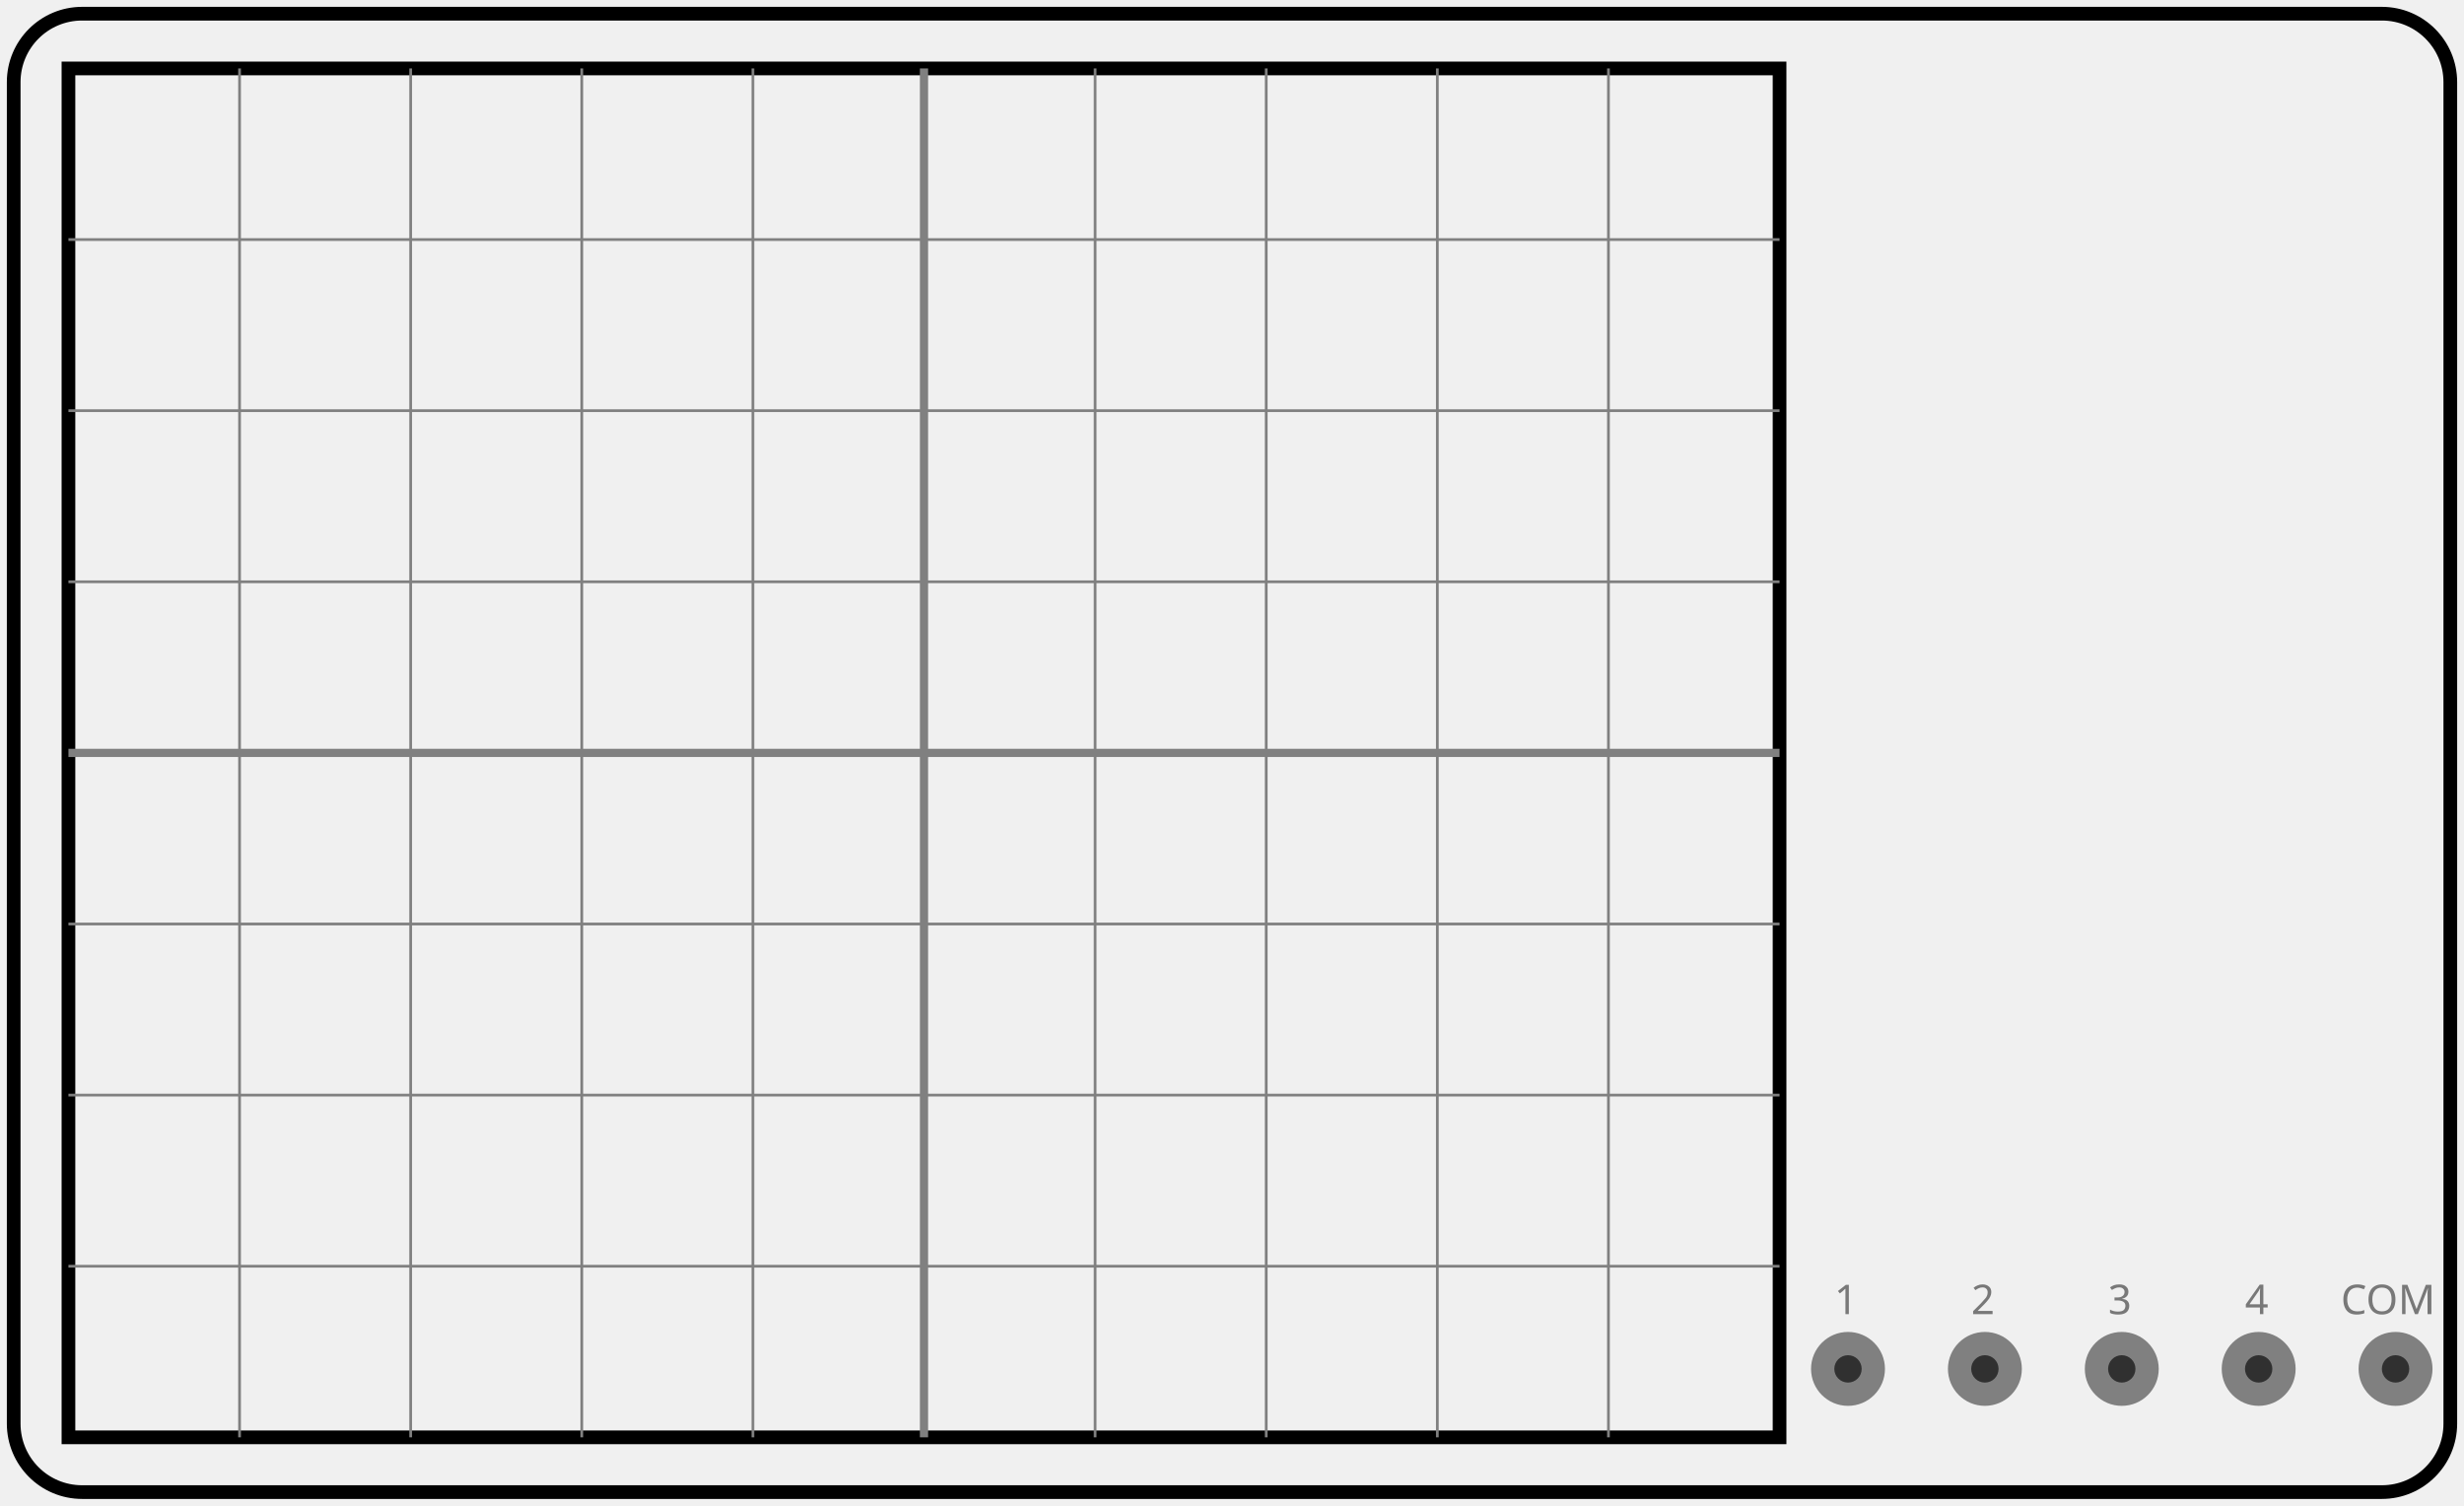
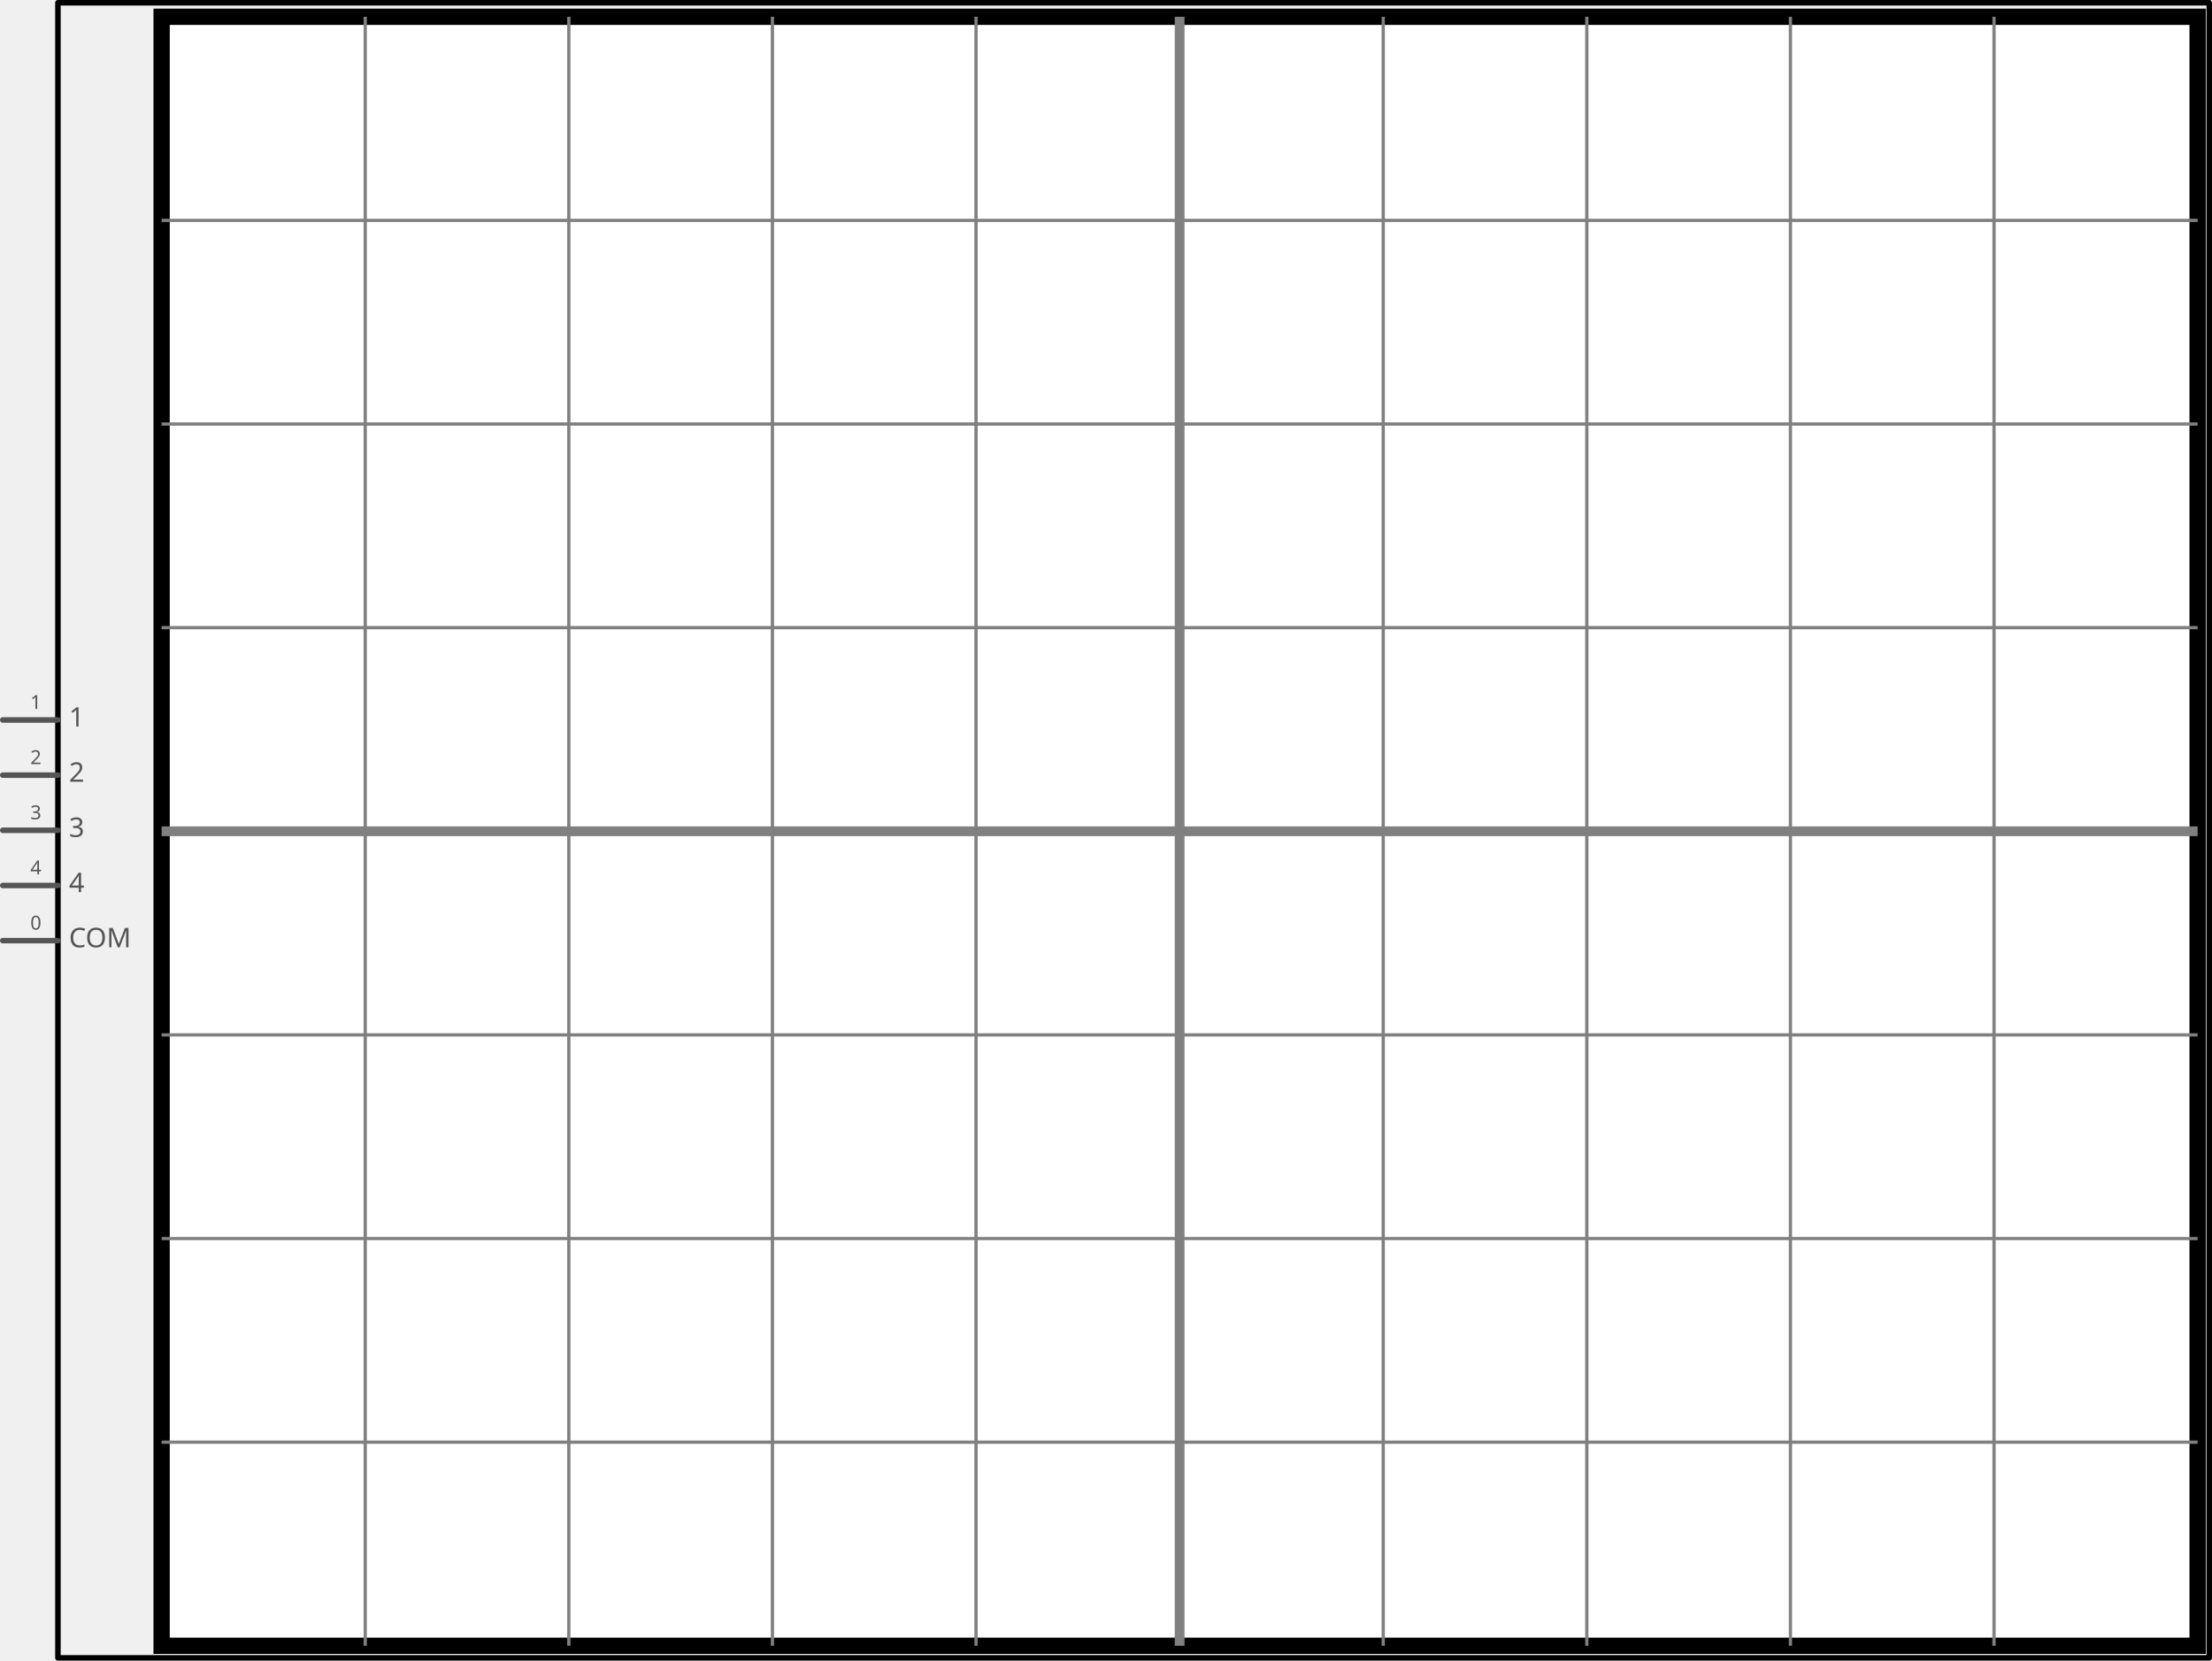
- <svg xmlns="http://www.w3.org/2000/svg" width="180mm" height="110mm" viewBox="0 0 180 110" fill="none">
+ <svg xmlns="http://www.w3.org/2000/svg" width="4.01in" height="3.01in" viewBox="0 0 4010.0 3010.0" fill="none" version="1.1" id="svg34">
+   <defs id="defs1" />
  <g id="schematic">
-     <rect x="1" y="1" width="178" height="108" rx="5" style="stroke:black;stroke-width:1" />
-     <rect x="5" y="5" width="125" height="100" style="stroke:black;stroke-width:1" />
-     <line x1="5" y1="17.5" x2="130" y2="17.5" stroke="grey" stroke-width="0.2" />
-     <line x1="5" y1="30" x2="130" y2="30" stroke="grey" stroke-width="0.2" />
-     <line x1="5" y1="42.5" x2="130" y2="42.5" stroke="grey" stroke-width="0.2" />
-     <line x1="5" y1="55" x2="130" y2="55" stroke="grey" stroke-width="0.6" />
-     <line x1="5" y1="67.5" x2="130" y2="67.5" stroke="grey" stroke-width="0.2" />
-     <line x1="5" y1="80" x2="130" y2="80" stroke="grey" stroke-width="0.2" />
-     <line x1="5" y1="92.5" x2="130" y2="92.5" stroke="grey" stroke-width="0.2" />
-     <line y1="5" x1="17.5" y2="105" x2="17.5" stroke="grey" stroke-width="0.2" />
-     <line y1="5" x1="30" y2="105" x2="30" stroke="grey" stroke-width="0.2" />
-     <line y1="5" x1="42.5" y2="105" x2="42.5" stroke="grey" stroke-width="0.2" />
-     <line y1="5" x1="55" y2="105" x2="55" stroke="grey" stroke-width="0.2" />
-     <line y1="5" x1="67.5" y2="105" x2="67.5" stroke="grey" stroke-width="0.6" />
-     <line y1="5" x1="80" y2="105" x2="80" stroke="grey" stroke-width="0.2" />
-     <line y1="5" x1="92.5" y2="105" x2="92.5" stroke="grey" stroke-width="0.2" />
-     <line y1="5" x1="105" y2="105" x2="105" stroke="grey" stroke-width="0.2" />
-     <line y1="5" x1="117.5" y2="105" x2="117.5" stroke="grey" stroke-width="0.2" />
-     <text x="134" y="96" fill="#787878" font-family="'Droid Sans'" font-size="3">1</text>
-     <circle cx="135" cy="100" r="2.7" fill="#808080" />
-     <text x="144" y="96" fill="#787878" font-family="'Droid Sans'" font-size="3">2</text>
-     <circle cx="145" cy="100" r="2.7" fill="#808080" />
-     <text x="154" y="96" fill="#787878" font-family="'Droid Sans'" font-size="3">3</text>
-     <circle cx="155" cy="100" r="2.7" fill="#808080" />
-     <text x="164" y="96" fill="#787878" font-family="'Droid Sans'" font-size="3">4</text>
-     <circle cx="165" cy="100" r="2.7" fill="#808080" />
-     <text x="171" y="96" fill="#787878" font-family="'Droid Sans'" font-size="3">COM</text>
-     <circle cx="175" cy="100" r="2.7" fill="#808080" />
-     <circle id="connector1pin" cx="135" cy="100" r="1" fill="#303030" />
-     <circle id="connector2pin" cx="145" cy="100" r="1" fill="#303030" />
-     <circle id="connector3pin" cx="155" cy="100" r="1" fill="#303030" />
-     <circle id="connector4pin" cx="165" cy="100" r="1" fill="#303030" />
-     <circle id="connector0pin" cx="175" cy="100" r="1" fill="#303030" />
+     <rect fill="none" height="3000.0" width="3900.0" stroke-width="10" stroke="#000000" stroke-linejoin="round" stroke-linecap="round" id="symbol" x="105" y="5" />
+     <text x="3781.976" y="111.3" font-family="'Droid Sans'" font-size="60" fill="#000000" id="label" text-anchor="middle">Oscilloscope</text>
+     <text x="75" y="1285" text-anchor="end" font-family="Droid Sans" font-size="35" fill="#555555" id="pin0num">1</text>
+     <text x="125" y="1317" text-anchor="start" font-family="Droid Sans" font-size="49" fill="#555555" id="pin0label">1</text>
+     <text x="75" y="1385" text-anchor="end" font-family="Droid Sans" font-size="35" fill="#555555" id="pin1num">2</text>
+     <text x="125" y="1417" text-anchor="start" font-family="Droid Sans" font-size="49" fill="#555555" id="pin1label">2</text>
+     <text x="75" y="1485" text-anchor="end" font-family="Droid Sans" font-size="35" fill="#555555" id="pin2num">3</text>
+     <text x="125" y="1517" text-anchor="start" font-family="Droid Sans" font-size="49" fill="#555555" id="pin2label">3</text>
+     <text x="75" y="1585" text-anchor="end" font-family="Droid Sans" font-size="35" fill="#555555" id="pin3num">4</text>
+     <text x="125" y="1617" text-anchor="start" font-family="Droid Sans" font-size="49" fill="#555555" id="pin3label">4</text>
+     <text x="75" y="1685" text-anchor="end" font-family="Droid Sans" font-size="35" fill="#555555" id="pin-1num">0</text>
+     <text x="125" y="1717" text-anchor="start" font-family="Droid Sans" font-size="49" fill="#555555" id="pin-1label">COM</text>
+     <line fill="none" id="connector0pin" stroke="#555555" stroke-linecap="round" stroke-width="10" x1="105" x2="5" y1="1305" y2="1305" />
+     <rect fill="none" id="connector0terminal" height="10" width="10" style="fill:none;stroke:none;stroke-width:0" x="0" y="1300" />
+     <line fill="none" id="connector1pin" stroke="#555555" stroke-linecap="round" stroke-width="10" x1="105" x2="5" y1="1405" y2="1405" />
+     <rect fill="none" id="connector1terminal" height="10" width="10" style="fill:none;stroke:none;stroke-width:0" x="0" y="1400" />
+     <line fill="none" id="connector2pin" stroke="#555555" stroke-linecap="round" stroke-width="10" x1="105" x2="5" y1="1505" y2="1505" />
+     <rect fill="none" id="connector2terminal" height="10" width="10" style="fill:none;stroke:none;stroke-width:0" x="0" y="1500" />
+     <line fill="none" id="connector3pin" stroke="#555555" stroke-linecap="round" stroke-width="10" x1="105" x2="5" y1="1605" y2="1605" />
+     <rect fill="none" id="connector3terminal" height="10" width="10" style="fill:none;stroke:none;stroke-width:0" x="0" y="1600" />
+     <line fill="none" id="connector4pin" stroke="#555555" stroke-linecap="round" stroke-width="10" x1="105" x2="5" y1="1705" y2="1705" />
+     <rect fill="none" id="connector4terminal" height="10" width="10" style="fill:none;stroke:none;stroke-width:0" x="0" y="1700" />
+     <g id="g2" transform="translate(33.62307,-143.5347)">
+       <rect x="259.372" y="173.922" width="3690.939" height="2952.751" id="rect3" stroke="#000000" stroke-width="29.527" style="fill:#ffffff;fill-opacity:1" />
+       <line x1="259.372" y1="543.016" x2="3950.31" y2="543.016" stroke="#808080" stroke-width="5.905" id="line3" />
+       <line x1="259.372" y1="912.11" x2="3950.31" y2="912.11" stroke="#808080" stroke-width="5.905" id="line4" />
+       <line x1="259.372" y1="1281.204" x2="3950.31" y2="1281.204" stroke="#808080" stroke-width="5.905" id="line5" />
+       <line x1="259.372" y1="1650.297" x2="3950.31" y2="1650.297" stroke="#808080" stroke-width="17.716" id="line6" />
+       <line x1="259.372" y1="2019.391" x2="3950.31" y2="2019.391" stroke="#808080" stroke-width="5.905" id="line7" />
+       <line x1="259.372" y1="2388.485" x2="3950.31" y2="2388.485" stroke="#808080" stroke-width="5.905" id="line8" />
+       <line x1="259.372" y1="2757.579" x2="3950.31" y2="2757.579" stroke="#808080" stroke-width="5.905" id="line9" />
+       <line y1="173.922" x1="628.465" y2="3126.673" x2="628.465" stroke="#808080" stroke-width="5.905" id="line10" />
+       <line y1="173.922" x1="997.559" y2="3126.673" x2="997.559" stroke="#808080" stroke-width="5.905" id="line11" />
+       <line y1="173.922" x1="1366.653" y2="3126.673" x2="1366.653" stroke="#808080" stroke-width="5.905" id="line12" />
+       <line y1="173.922" x1="1735.747" y2="3126.673" x2="1735.747" stroke="#808080" stroke-width="5.905" id="line13" />
+       <line y1="173.922" x1="2104.841" y2="3126.673" x2="2104.841" stroke="#808080" stroke-width="17.716" id="line14" />
+       <line y1="173.922" x1="2473.935" y2="3126.673" x2="2473.935" stroke="#808080" stroke-width="5.905" id="line15" />
+       <line y1="173.922" x1="2843.029" y2="3126.673" x2="2843.029" stroke="#808080" stroke-width="5.905" id="line16" />
+       <line y1="173.922" x1="3212.122" y2="3126.673" x2="3212.122" stroke="#808080" stroke-width="5.905" id="line17" />
+       <line y1="173.922" x1="3581.216" y2="3126.673" x2="3581.216" stroke="#808080" stroke-width="5.905" id="line18" />
+     </g>
  </g>
</svg>
